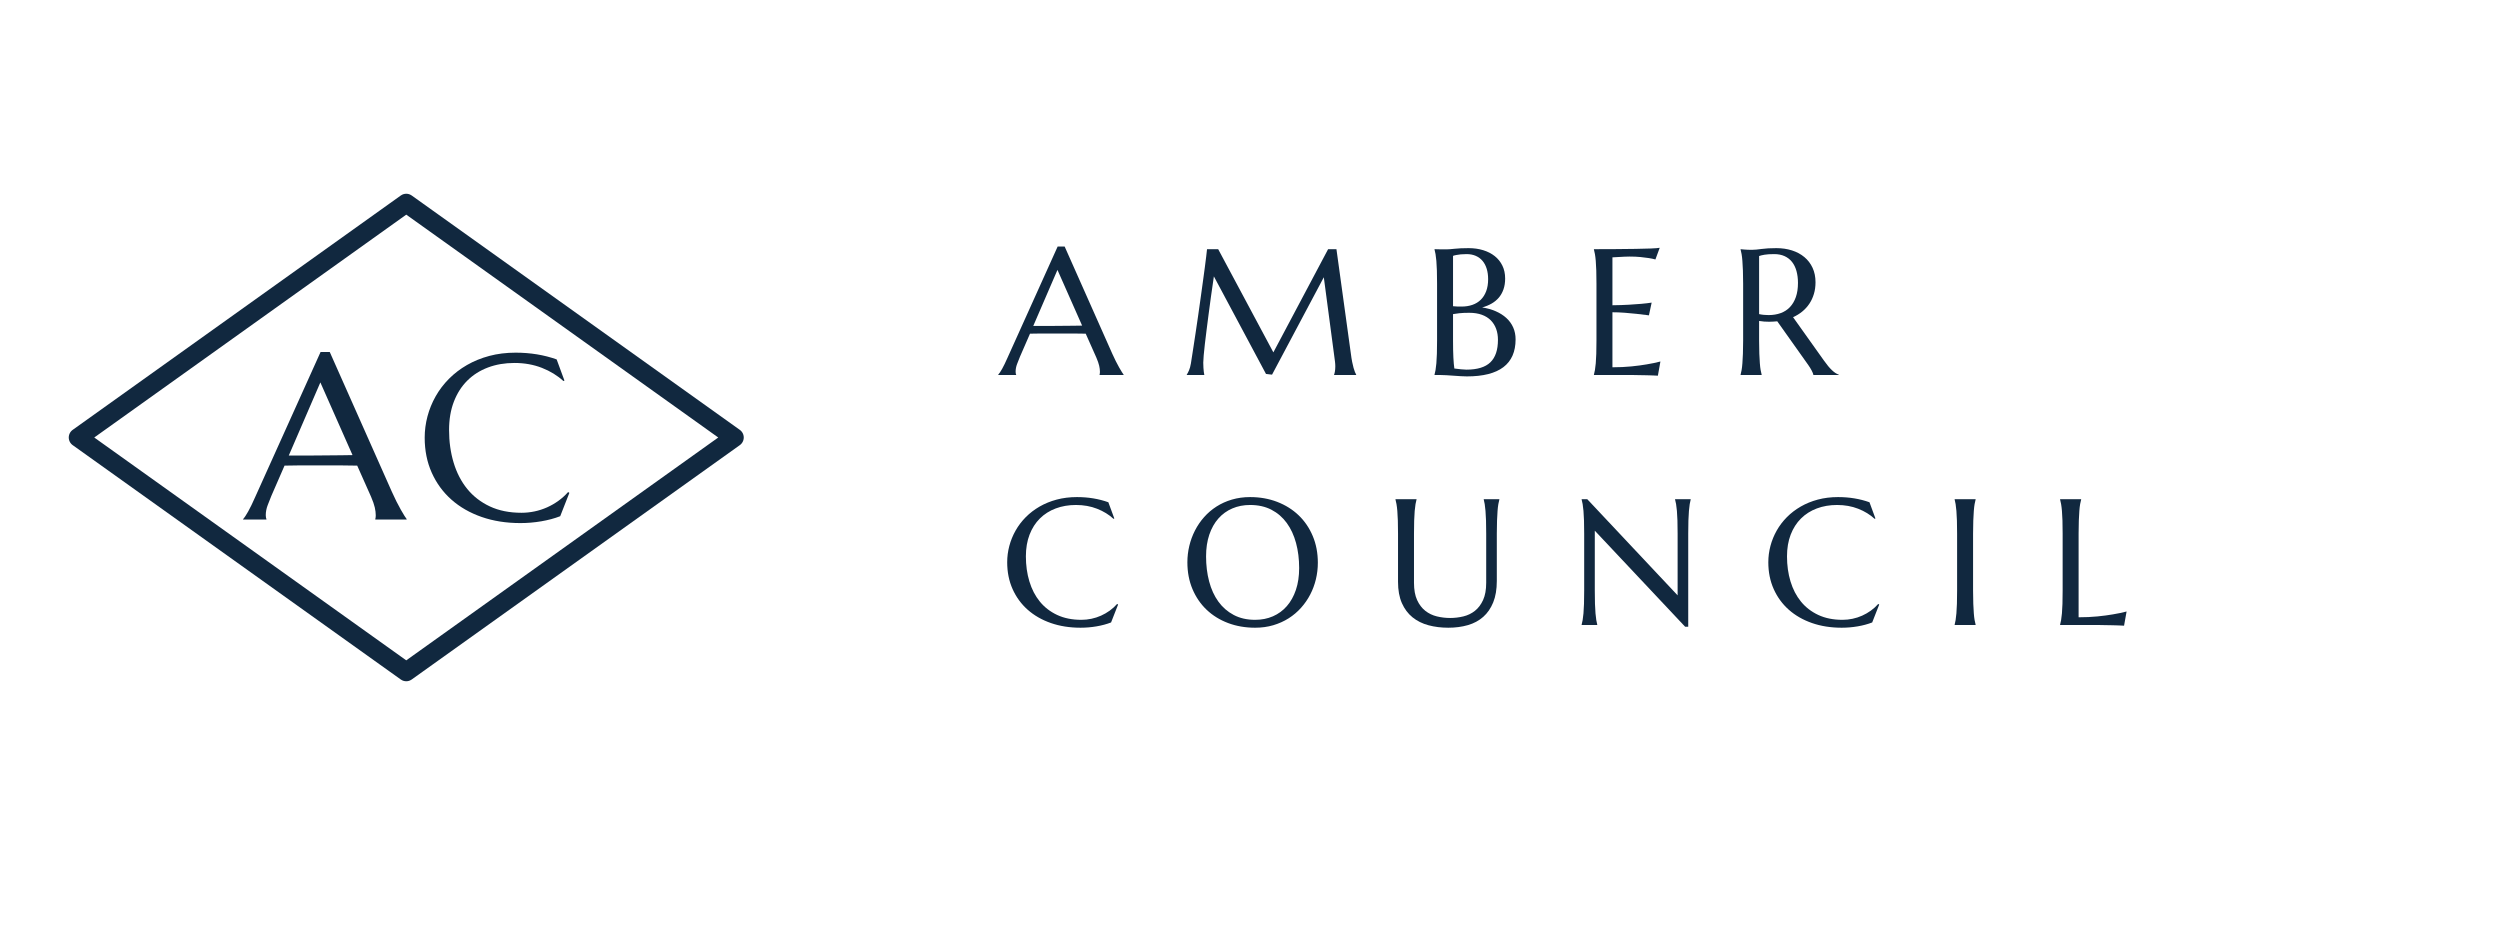
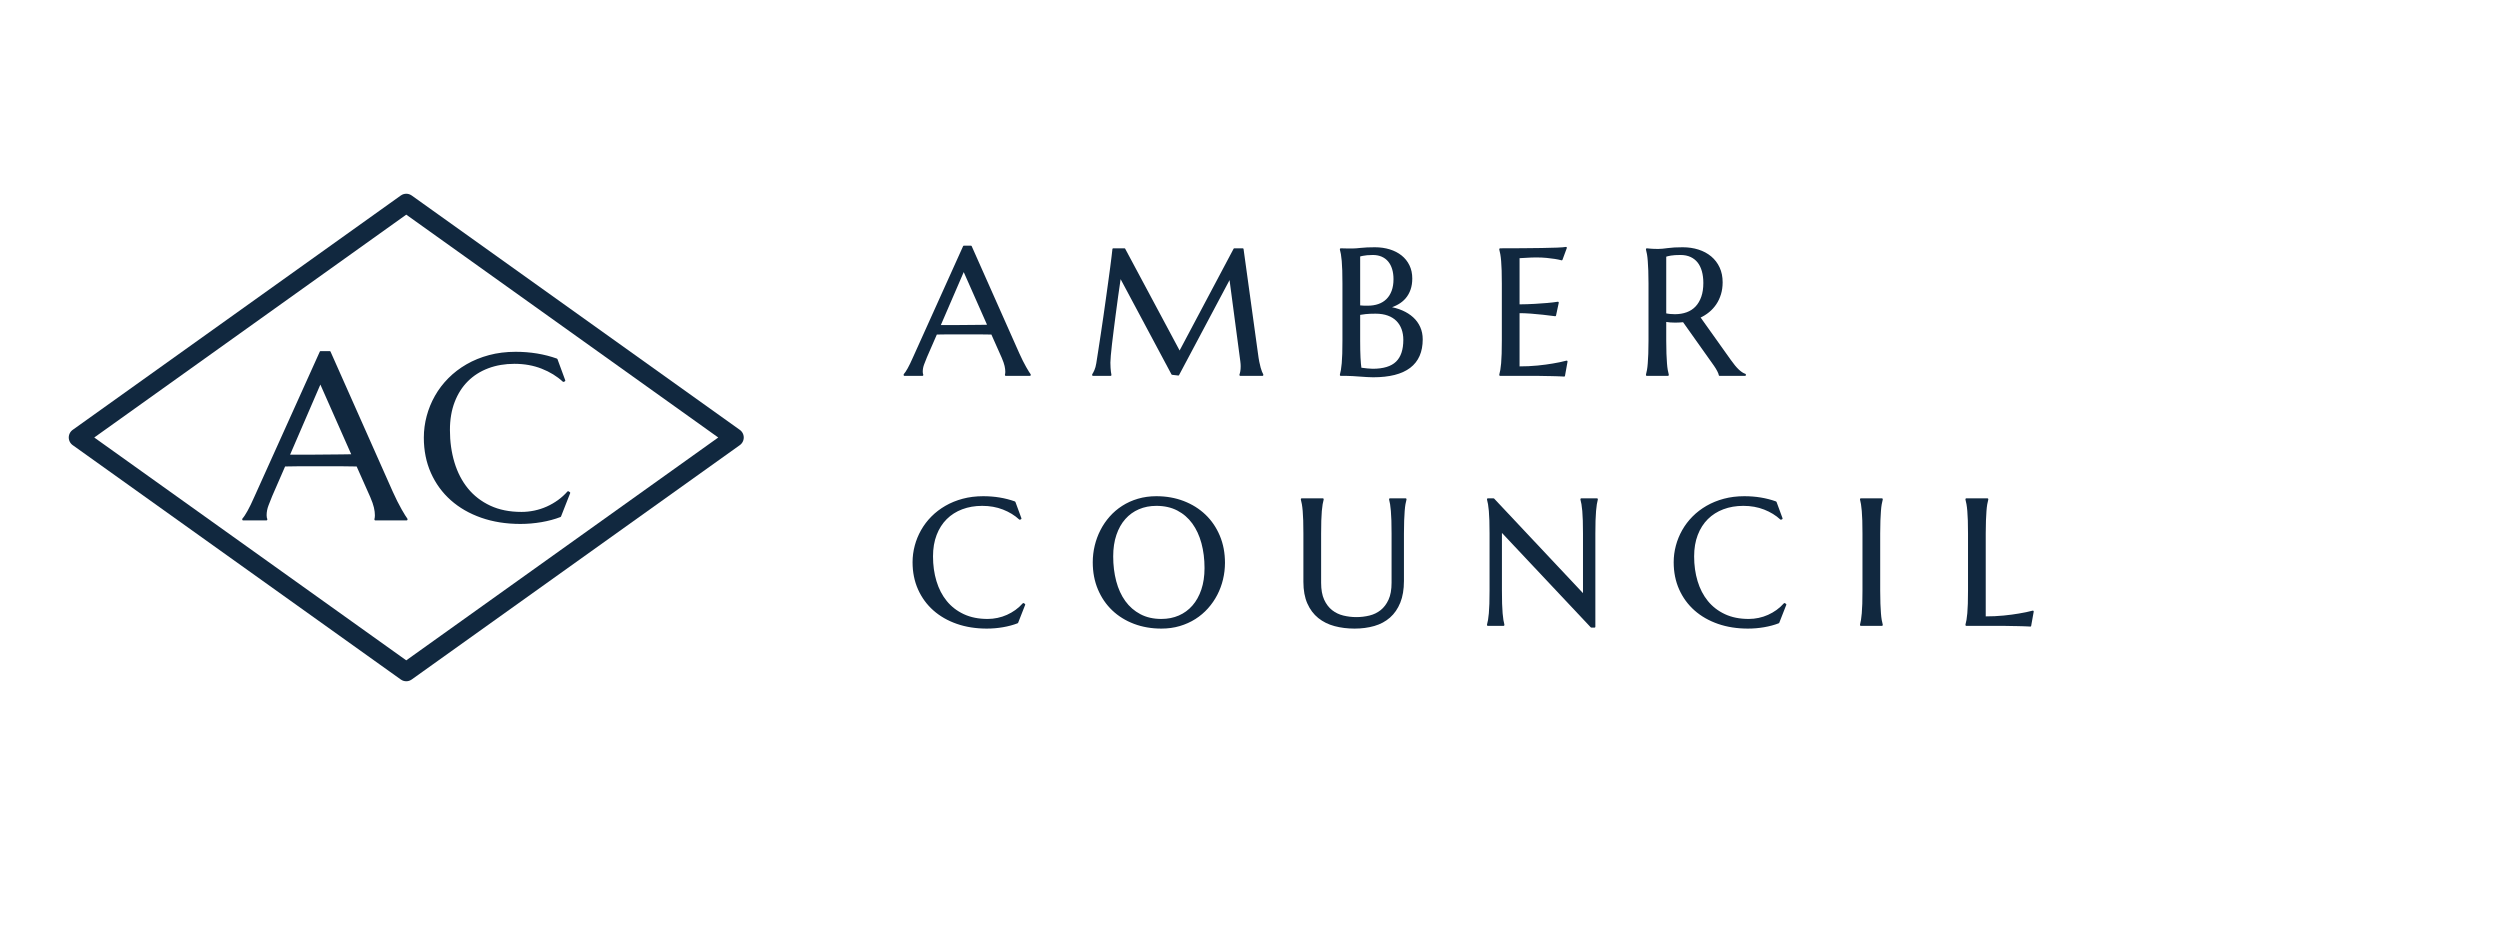
<svg xmlns="http://www.w3.org/2000/svg" width="320" height="120" viewBox="0 0 320 120" role="img" aria-label="Amber Council">
  <g fill="none" stroke="#11283F" stroke-width="2.4" stroke-linejoin="round">
    <path d="M52 26 L94 56 L52 86 L10 56 Z" />
  </g>
-   <g transform="translate(31.41,66.50) scale(0.01465,-0.01465)" fill="#11283F">
+   <g transform="translate(31.41,66.50) scale(0.01465,-0.01465)" fill="#11283F" stroke="#11283F" stroke-width="15" stroke-linejoin="round">
    <path transform="translate(0.0,0)" d="M1135 0V4Q1137 9 1138.0 19.0Q1139 29 1139 37Q1139 68 1130.5 105.5Q1122 143 1098 199L977 471Q921 473 828.0 473.0Q735 473 627 473Q548 473 474.5 473.0Q401 473 342 471L227 207Q212 170 195.0 126.0Q178 82 178 37Q178 24 180.0 15.5Q182 7 184 4V0H-20V4Q-2 23 25.0 71.5Q52 120 84 193L657 1464H737L1280 242Q1299 199 1319.5 158.5Q1340 118 1358.0 86.0Q1376 54 1390.0 32.0Q1404 10 1409 4V0ZM487 559Q545 559 606.0 559.5Q667 560 725.5 560.5Q784 561 838.0 561.5Q892 562 936 563L655 1198L379 559Z" />
    <path transform="translate(1484.6,0)" d="M1303 1214 1294 1210Q1216 1282 1106.5 1325.0Q997 1368 866 1368Q740 1368 635.0 1328.5Q530 1289 454.5 1214.0Q379 1139 337.0 1030.0Q295 921 295 782Q295 629 335.0 496.5Q375 364 454.0 267.0Q533 170 651.5 114.5Q770 59 928 59Q985 59 1042.0 71.0Q1099 83 1151.5 106.5Q1204 130 1250.5 163.5Q1297 197 1335 240L1346 233L1266 29Q1191 0 1100.5 -15.5Q1010 -31 918 -31Q733 -31 579.5 22.5Q426 76 315.5 174.0Q205 272 143.5 409.5Q82 547 82 715Q82 810 106.5 902.0Q131 994 178.0 1077.0Q225 1160 294.0 1229.5Q363 1299 451.5 1350.0Q540 1401 646.5 1429.5Q753 1458 877 1458Q1070 1458 1235 1399Z" />
  </g>
-   <g transform="translate(128.00,48.00) scale(0.01123,-0.01123)" fill="#11283F">
+   <g transform="translate(116.00,48.00) scale(0.01123,-0.01123)" fill="#11283F" stroke="#11283F" stroke-width="20" stroke-linejoin="round">
    <path transform="translate(0.0,0)" d="M1135 0V4Q1137 9 1138.0 19.0Q1139 29 1139 37Q1139 68 1130.5 105.5Q1122 143 1098 199L977 471Q921 473 828.0 473.0Q735 473 627 473Q548 473 474.5 473.0Q401 473 342 471L227 207Q212 170 195.0 126.0Q178 82 178 37Q178 24 180.0 15.5Q182 7 184 4V0H-20V4Q-2 23 25.0 71.5Q52 120 84 193L657 1464H737L1280 242Q1299 199 1319.5 158.5Q1340 118 1358.0 86.0Q1376 54 1390.0 32.0Q1404 10 1409 4V0ZM487 559Q545 559 606.0 559.5Q667 560 725.5 560.5Q784 561 838.0 561.5Q892 562 936 563L655 1198L379 559Z" />
    <path transform="translate(2056.8,0)" d="M72 4Q83 20 97.0 51.5Q111 83 119 131Q130 201 143.5 288.5Q157 376 171.5 472.0Q186 568 200.5 668.5Q215 769 228.5 866.5Q242 964 254.5 1054.5Q267 1145 277.0 1220.0Q287 1295 293.5 1350.5Q300 1406 303 1434H430L1059 258L1683 1434H1778L1942 246Q1949 190 1957.0 150.0Q1965 110 1973.0 81.5Q1981 53 1988.5 34.5Q1996 16 2003 4V0H1751V4Q1756 15 1760.5 40.0Q1765 65 1765 100Q1765 113 1764.0 126.5Q1763 140 1761 156L1634 1114L1044 4L975 12L381 1124Q346 887 320 686Q309 600 298.0 514.5Q287 429 278.5 355.0Q270 281 265.0 224.5Q260 168 260 141Q260 107 262.0 81.0Q264 55 266 37Q269 16 272 0H72Z" />
    <path transform="translate(4809.7,0)" d="M172 1042Q172 1127 170.0 1190.5Q168 1254 164.0 1300.5Q160 1347 154.5 1378.0Q149 1409 143 1430V1434Q163 1433 185 1433Q204 1432 227.5 1432.0Q251 1432 276 1432Q312 1432 373.5 1439.0Q435 1446 532 1446Q622 1446 698.0 1422.5Q774 1399 829.5 1355.0Q885 1311 916.5 1246.5Q948 1182 948 1100Q948 1031 929.0 976.5Q910 922 875.5 881.5Q841 841 792.5 813.5Q744 786 686 770Q771 757 841.0 726.5Q911 696 961.5 650.0Q1012 604 1039.5 542.5Q1067 481 1067 406Q1067 195 928.0 89.5Q789 -16 512 -16Q482 -16 442.0 -13.5Q402 -11 360.5 -8.0Q319 -5 279.0 -2.5Q239 0 209 0H143V4Q149 25 154.5 56.0Q160 87 164.0 133.0Q168 179 170.0 242.5Q172 306 172 391ZM539 709Q471 709 425.0 704.0Q379 699 354 694V391Q354 274 358.0 198.0Q362 122 369 74Q407 69 445.0 65.0Q483 61 506 61Q693 61 779.5 144.5Q866 228 866 401Q866 469 845.5 525.5Q825 582 784.5 623.0Q744 664 682.5 686.5Q621 709 539 709ZM354 784Q382 781 404.0 780.5Q426 780 451 780Q519 780 575.0 799.5Q631 819 670.5 858.0Q710 897 732.0 955.5Q754 1014 754 1092Q754 1157 738.0 1210.0Q722 1263 690.5 1300.5Q659 1338 613.0 1358.0Q567 1378 508 1378Q470 1378 441.5 1375.0Q413 1372 393 1368Q370 1364 354 1358Z" />
    <path transform="translate(6626.5,0)" d="M143 1434Q268 1434 391.5 1435.0Q515 1436 618.0 1437.5Q721 1439 794.0 1442.0Q867 1445 893 1450L844 1317Q811 1326 767 1333Q729 1339 674.5 1344.5Q620 1350 549 1350Q525 1350 491.5 1348.5Q458 1347 427 1345Q391 1343 354 1341V795Q457 796 540.0 801.0Q623 806 681 811Q749 817 801 825L770 680Q701 689 629 697Q567 704 494.0 709.5Q421 715 354 715V88Q472 88 571.0 98.0Q670 108 744 121Q830 135 901 154L872 -8Q860 -7 836.0 -6.0Q812 -5 782.5 -4.0Q753 -3 720.5 -2.5Q688 -2 659.0 -1.5Q630 -1 607.5 -0.5Q585 0 575 0H143V4Q149 25 154.5 56.0Q160 87 164.0 133.0Q168 179 170.0 242.5Q172 306 172 391V1042Q172 1127 170.0 1190.5Q168 1254 164.0 1300.5Q160 1347 154.5 1378.0Q149 1409 143 1430V1434Z" />
    <path transform="translate(8298.3,0)" d="M354 391Q354 306 356.5 242.5Q359 179 362.5 133.0Q366 87 371.5 56.0Q377 25 383 4V0H143V4Q149 25 154.5 56.0Q160 87 163.5 133.0Q167 179 169.5 242.0Q172 305 172 391V1042Q172 1127 169.5 1190.5Q167 1254 163.5 1300.0Q160 1346 154.5 1377.5Q149 1409 143 1430V1434L185 1430Q204 1428 227.5 1427.5Q251 1427 276 1427Q315 1427 381.5 1436.5Q448 1446 551 1446Q647 1446 728.5 1420.0Q810 1394 870.0 1344.0Q930 1294 963.5 1221.5Q997 1149 997 1057Q997 985 978.5 923.5Q960 862 926.5 812.0Q893 762 846.0 723.5Q799 685 741 659L1092 166Q1118 129 1140.5 102.0Q1163 75 1183.5 55.5Q1204 36 1223.0 23.5Q1242 11 1262 4V0H973Q970 19 953.5 50.5Q937 82 915 113L561 612Q538 610 515.0 608.5Q492 607 468 607Q440 607 411.5 609.0Q383 611 354 616ZM354 694Q381 688 409.0 685.5Q437 683 463 683Q538 683 600.0 705.5Q662 728 705.5 774.0Q749 820 773.0 888.5Q797 957 797 1049Q797 1124 780.0 1185.0Q763 1246 729.5 1288.5Q696 1331 645.0 1354.5Q594 1378 526 1378Q457 1378 416.0 1371.0Q375 1364 354 1356Z" />
  </g>
-   <g transform="translate(128.00,80.00) scale(0.01123,-0.01123)" fill="#11283F">
+   <g transform="translate(116.00,80.00) scale(0.01123,-0.01123)" fill="#11283F" stroke="#11283F" stroke-width="20" stroke-linejoin="round">
    <path transform="translate(0.0,0)" d="M1303 1214 1294 1210Q1216 1282 1106.5 1325.0Q997 1368 866 1368Q740 1368 635.0 1328.5Q530 1289 454.5 1214.0Q379 1139 337.0 1030.0Q295 921 295 782Q295 629 335.0 496.5Q375 364 454.0 267.0Q533 170 651.5 114.5Q770 59 928 59Q985 59 1042.0 71.0Q1099 83 1151.5 106.5Q1204 130 1250.5 163.5Q1297 197 1335 240L1346 233L1266 29Q1191 0 1100.5 -15.5Q1010 -31 918 -31Q733 -31 579.5 22.5Q426 76 315.5 174.0Q205 272 143.5 409.5Q82 547 82 715Q82 810 106.5 902.0Q131 994 178.0 1077.0Q225 1160 294.0 1229.5Q363 1299 451.5 1350.0Q540 1401 646.5 1429.5Q753 1458 877 1458Q1070 1458 1235 1399Z" />
    <path transform="translate(2053.8,0)" d="M797 1458Q964 1458 1105.5 1403.5Q1247 1349 1350.0 1250.5Q1453 1152 1511.0 1014.0Q1569 876 1569 709Q1569 614 1547.0 522.0Q1525 430 1482.5 348.0Q1440 266 1378.0 196.5Q1316 127 1236.5 76.5Q1157 26 1061.0 -2.5Q965 -31 854 -31Q687 -31 545.5 22.5Q404 76 301.0 174.0Q198 272 140.0 409.5Q82 547 82 715Q82 810 104.0 902.0Q126 994 168.5 1077.0Q211 1160 272.5 1229.5Q334 1299 413.5 1350.0Q493 1401 589.5 1429.5Q686 1458 797 1458ZM854 59Q965 59 1057.0 99.0Q1149 139 1215.5 215.0Q1282 291 1319.0 400.5Q1356 510 1356 649Q1356 803 1320.5 934.5Q1285 1066 1215.0 1162.5Q1145 1259 1040.5 1313.5Q936 1368 797 1368Q686 1368 594.0 1328.5Q502 1289 435.5 1214.0Q369 1139 332.0 1030.0Q295 921 295 782Q295 629 330.0 496.5Q365 364 435.0 267.0Q505 170 610.0 114.5Q715 59 854 59Z" />
    <path transform="translate(4372.7,0)" d="M1169 1042Q1169 1127 1167.0 1190.5Q1165 1254 1161.0 1300.5Q1157 1347 1152.0 1378.0Q1147 1409 1141 1430V1434H1319V1430Q1313 1409 1307.5 1378.0Q1302 1347 1298.5 1300.5Q1295 1254 1292.5 1190.5Q1290 1127 1290 1042V502Q1290 359 1249.0 258.0Q1208 157 1135.0 92.5Q1062 28 960.0 -1.5Q858 -31 737 -31Q616 -31 511.5 -3.0Q407 25 329.5 87.5Q252 150 208.0 249.5Q164 349 164 492V1042Q164 1127 162.0 1190.5Q160 1254 156.0 1300.5Q152 1347 146.5 1378.0Q141 1409 135 1430V1434H375V1430Q369 1409 363.5 1378.0Q358 1347 354.0 1300.5Q350 1254 348.0 1190.5Q346 1127 346 1042V481Q346 362 381.5 284.5Q417 207 475.0 161.5Q533 116 607.0 98.0Q681 80 758 80Q835 80 909.0 98.0Q983 116 1040.5 161.5Q1098 207 1133.5 284.5Q1169 362 1169 481Z" />
    <path transform="translate(6494.5,0)" d="M199 1434 1229 338V1042Q1229 1127 1227.0 1190.5Q1225 1254 1221.0 1300.5Q1217 1347 1211.5 1378.0Q1206 1409 1200 1430V1434H1378V1430Q1372 1409 1367.0 1378.0Q1362 1347 1358.0 1300.5Q1354 1254 1352.0 1190.5Q1350 1127 1350 1042V-20H1315L285 1075V391Q285 306 287.0 242.5Q289 179 293.0 133.0Q297 87 302.0 56.0Q307 25 313 4V0H135V4Q141 25 146.5 56.0Q152 87 156.0 133.0Q160 179 162.0 242.5Q164 306 164 391V1042Q164 1127 162.0 1190.5Q160 1254 156.0 1300.5Q152 1347 146.5 1378.0Q141 1409 135 1430V1434Z" />
    <path transform="translate(8675.3,0)" d="M1303 1214 1294 1210Q1216 1282 1106.5 1325.0Q997 1368 866 1368Q740 1368 635.0 1328.5Q530 1289 454.5 1214.0Q379 1139 337.0 1030.0Q295 921 295 782Q295 629 335.0 496.5Q375 364 454.0 267.0Q533 170 651.5 114.5Q770 59 928 59Q985 59 1042.0 71.0Q1099 83 1151.5 106.5Q1204 130 1250.5 163.5Q1297 197 1335 240L1346 233L1266 29Q1191 0 1100.5 -15.5Q1010 -31 918 -31Q733 -31 579.5 22.5Q426 76 315.5 174.0Q205 272 143.5 409.5Q82 547 82 715Q82 810 106.5 902.0Q131 994 178.0 1077.0Q225 1160 294.0 1229.5Q363 1299 451.5 1350.0Q540 1401 646.5 1429.5Q753 1458 877 1458Q1070 1458 1235 1399Z" />
    <path transform="translate(10729.1,0)" d="M152 4Q158 25 163.0 56.0Q168 87 172.0 133.0Q176 179 178.0 242.5Q180 306 180 391V1042Q180 1127 178.0 1190.5Q176 1254 172.0 1300.5Q168 1347 163.0 1378.0Q158 1409 152 1430V1434H391V1430Q385 1409 379.5 1378.0Q374 1347 370.5 1300.5Q367 1254 364.5 1190.5Q362 1127 362 1042V391Q362 306 364.5 242.5Q367 179 370.5 133.0Q374 87 379.5 56.0Q385 25 391 4V0H152Z" />
    <path transform="translate(11940.0,0)" d="M354 88Q472 88 571.0 98.0Q670 108 744 121Q830 135 901 154L872 -8Q860 -7 836.0 -6.0Q812 -5 782.5 -4.0Q753 -3 720.5 -2.5Q688 -2 659.0 -1.5Q630 -1 607.5 -0.5Q585 0 575 0H143V4Q149 25 154.5 56.0Q160 87 164.0 133.0Q168 179 170.0 242.5Q172 306 172 391V1042Q172 1127 170.0 1190.5Q168 1254 164.0 1300.5Q160 1347 154.5 1378.0Q149 1409 143 1430V1434H383V1430Q377 1409 371.5 1378.0Q366 1347 362.5 1300.5Q359 1254 356.5 1190.5Q354 1127 354 1042Z" />
  </g>
</svg>
